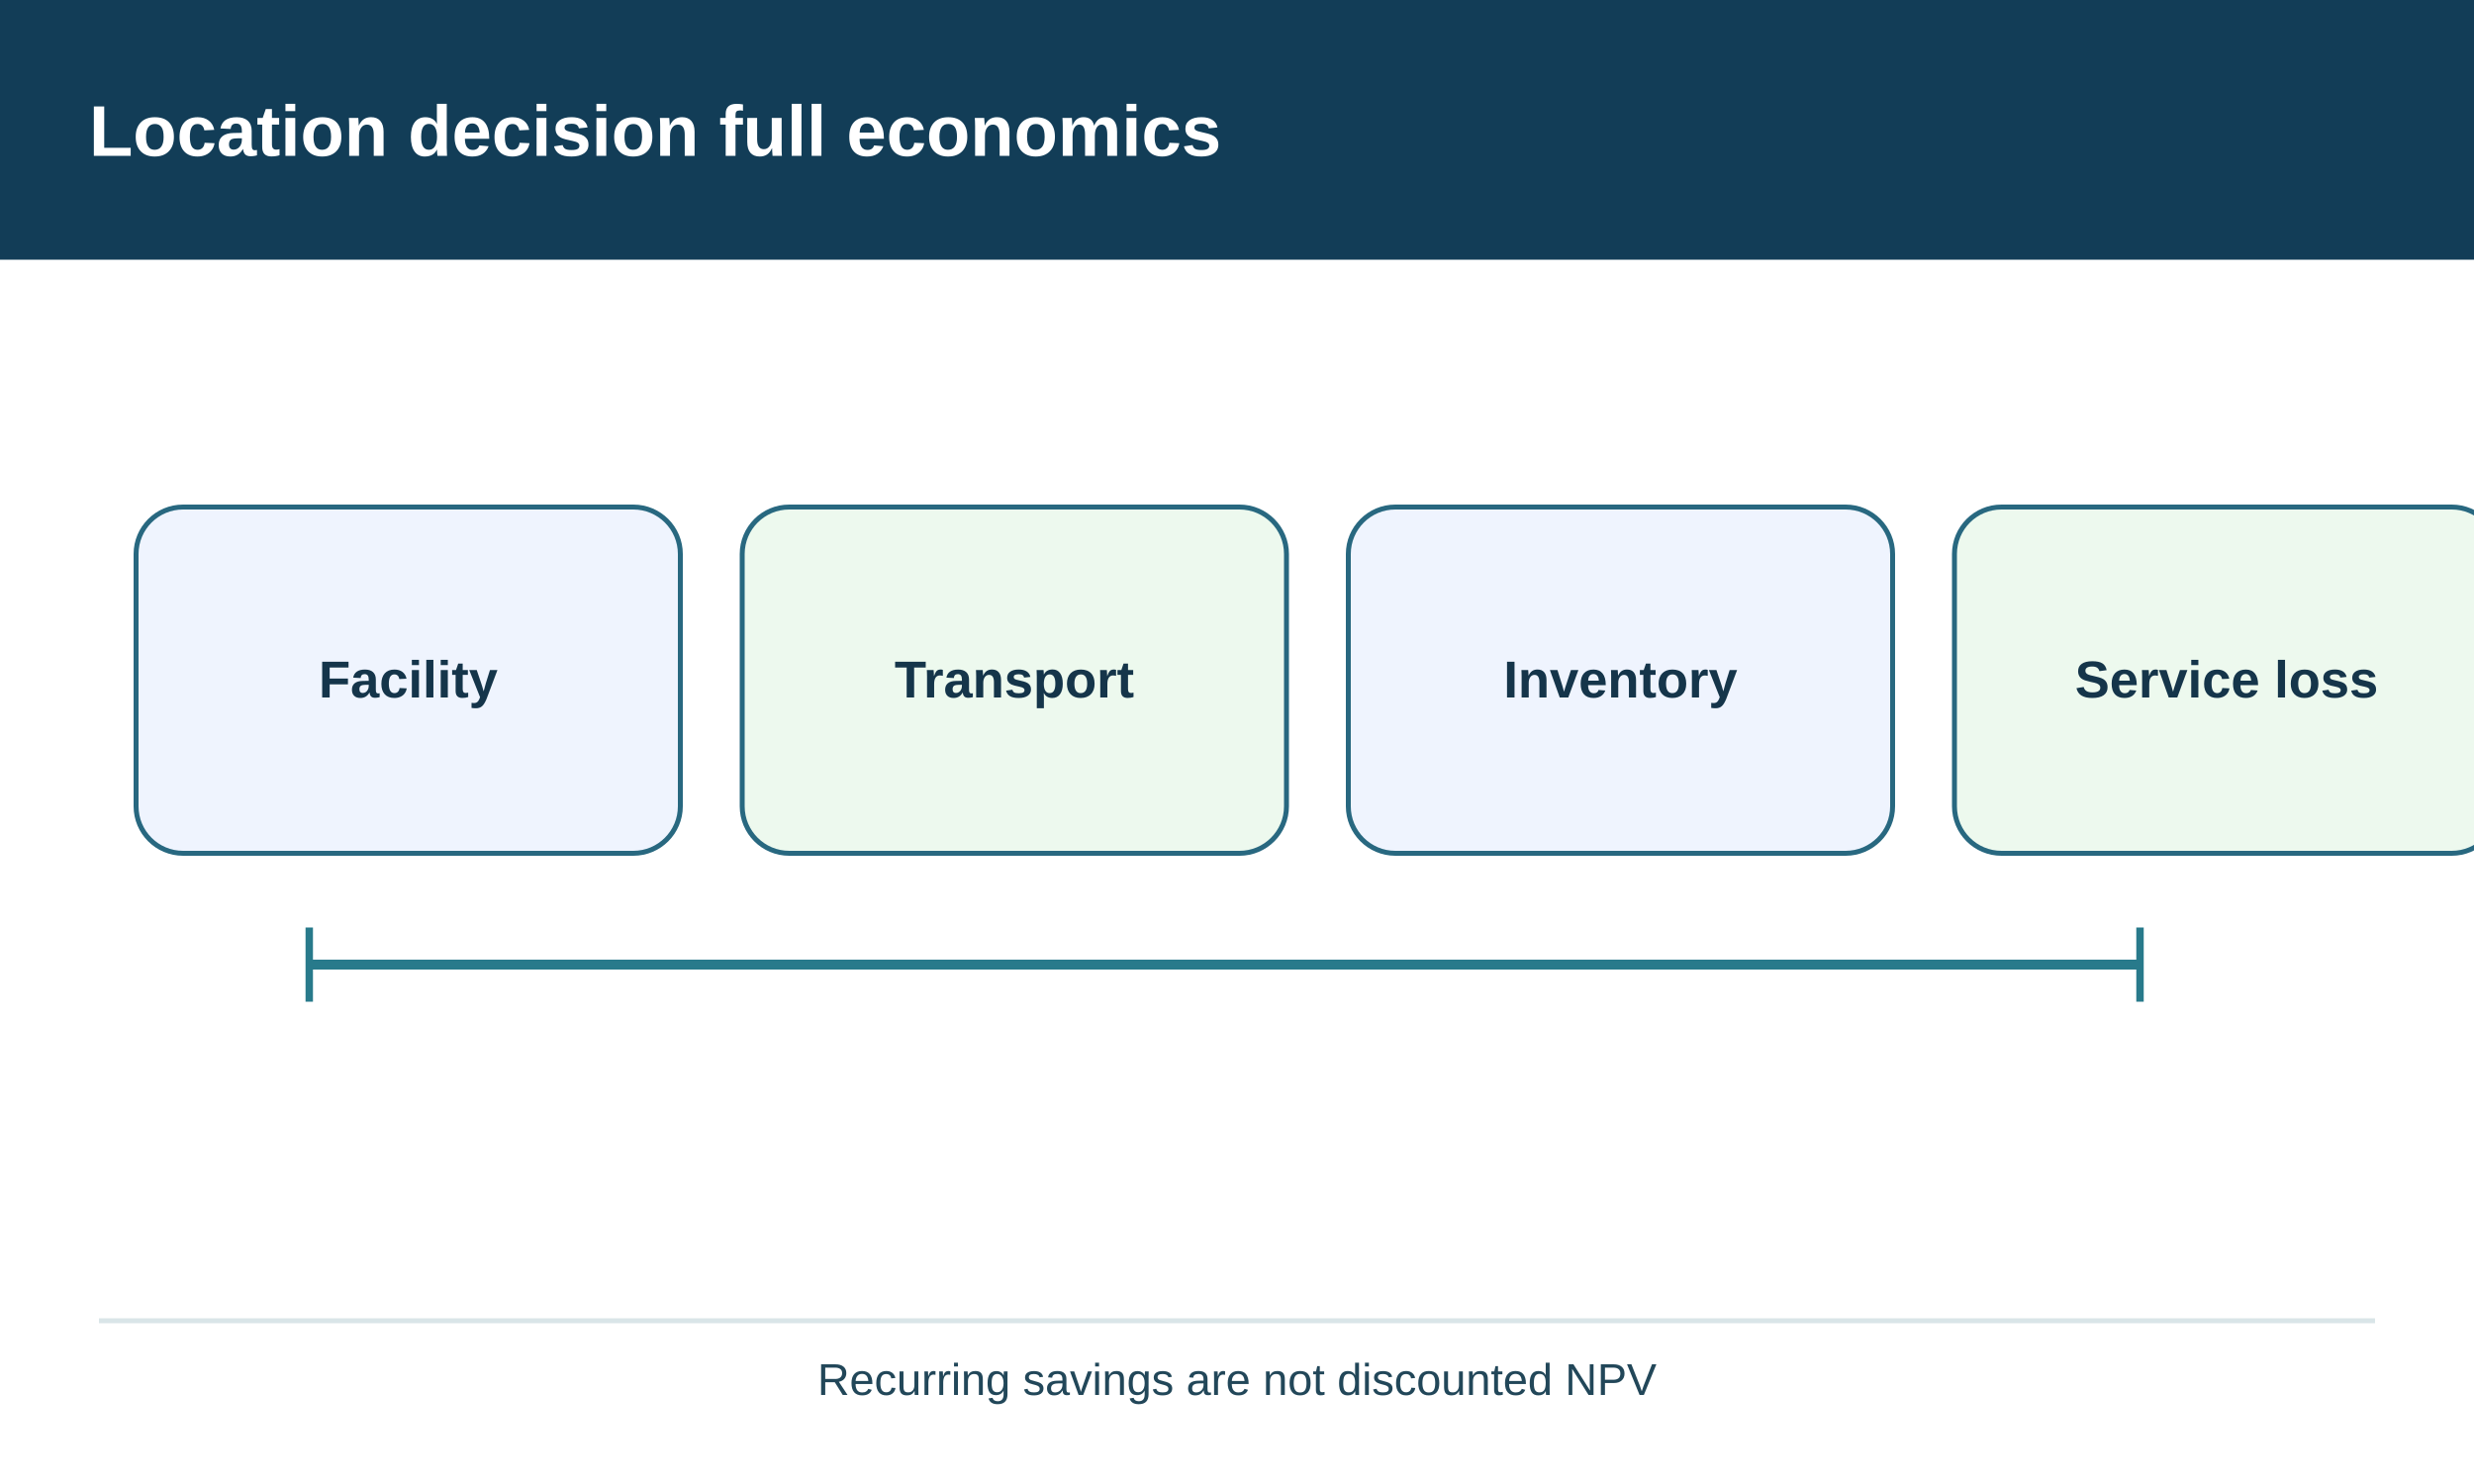
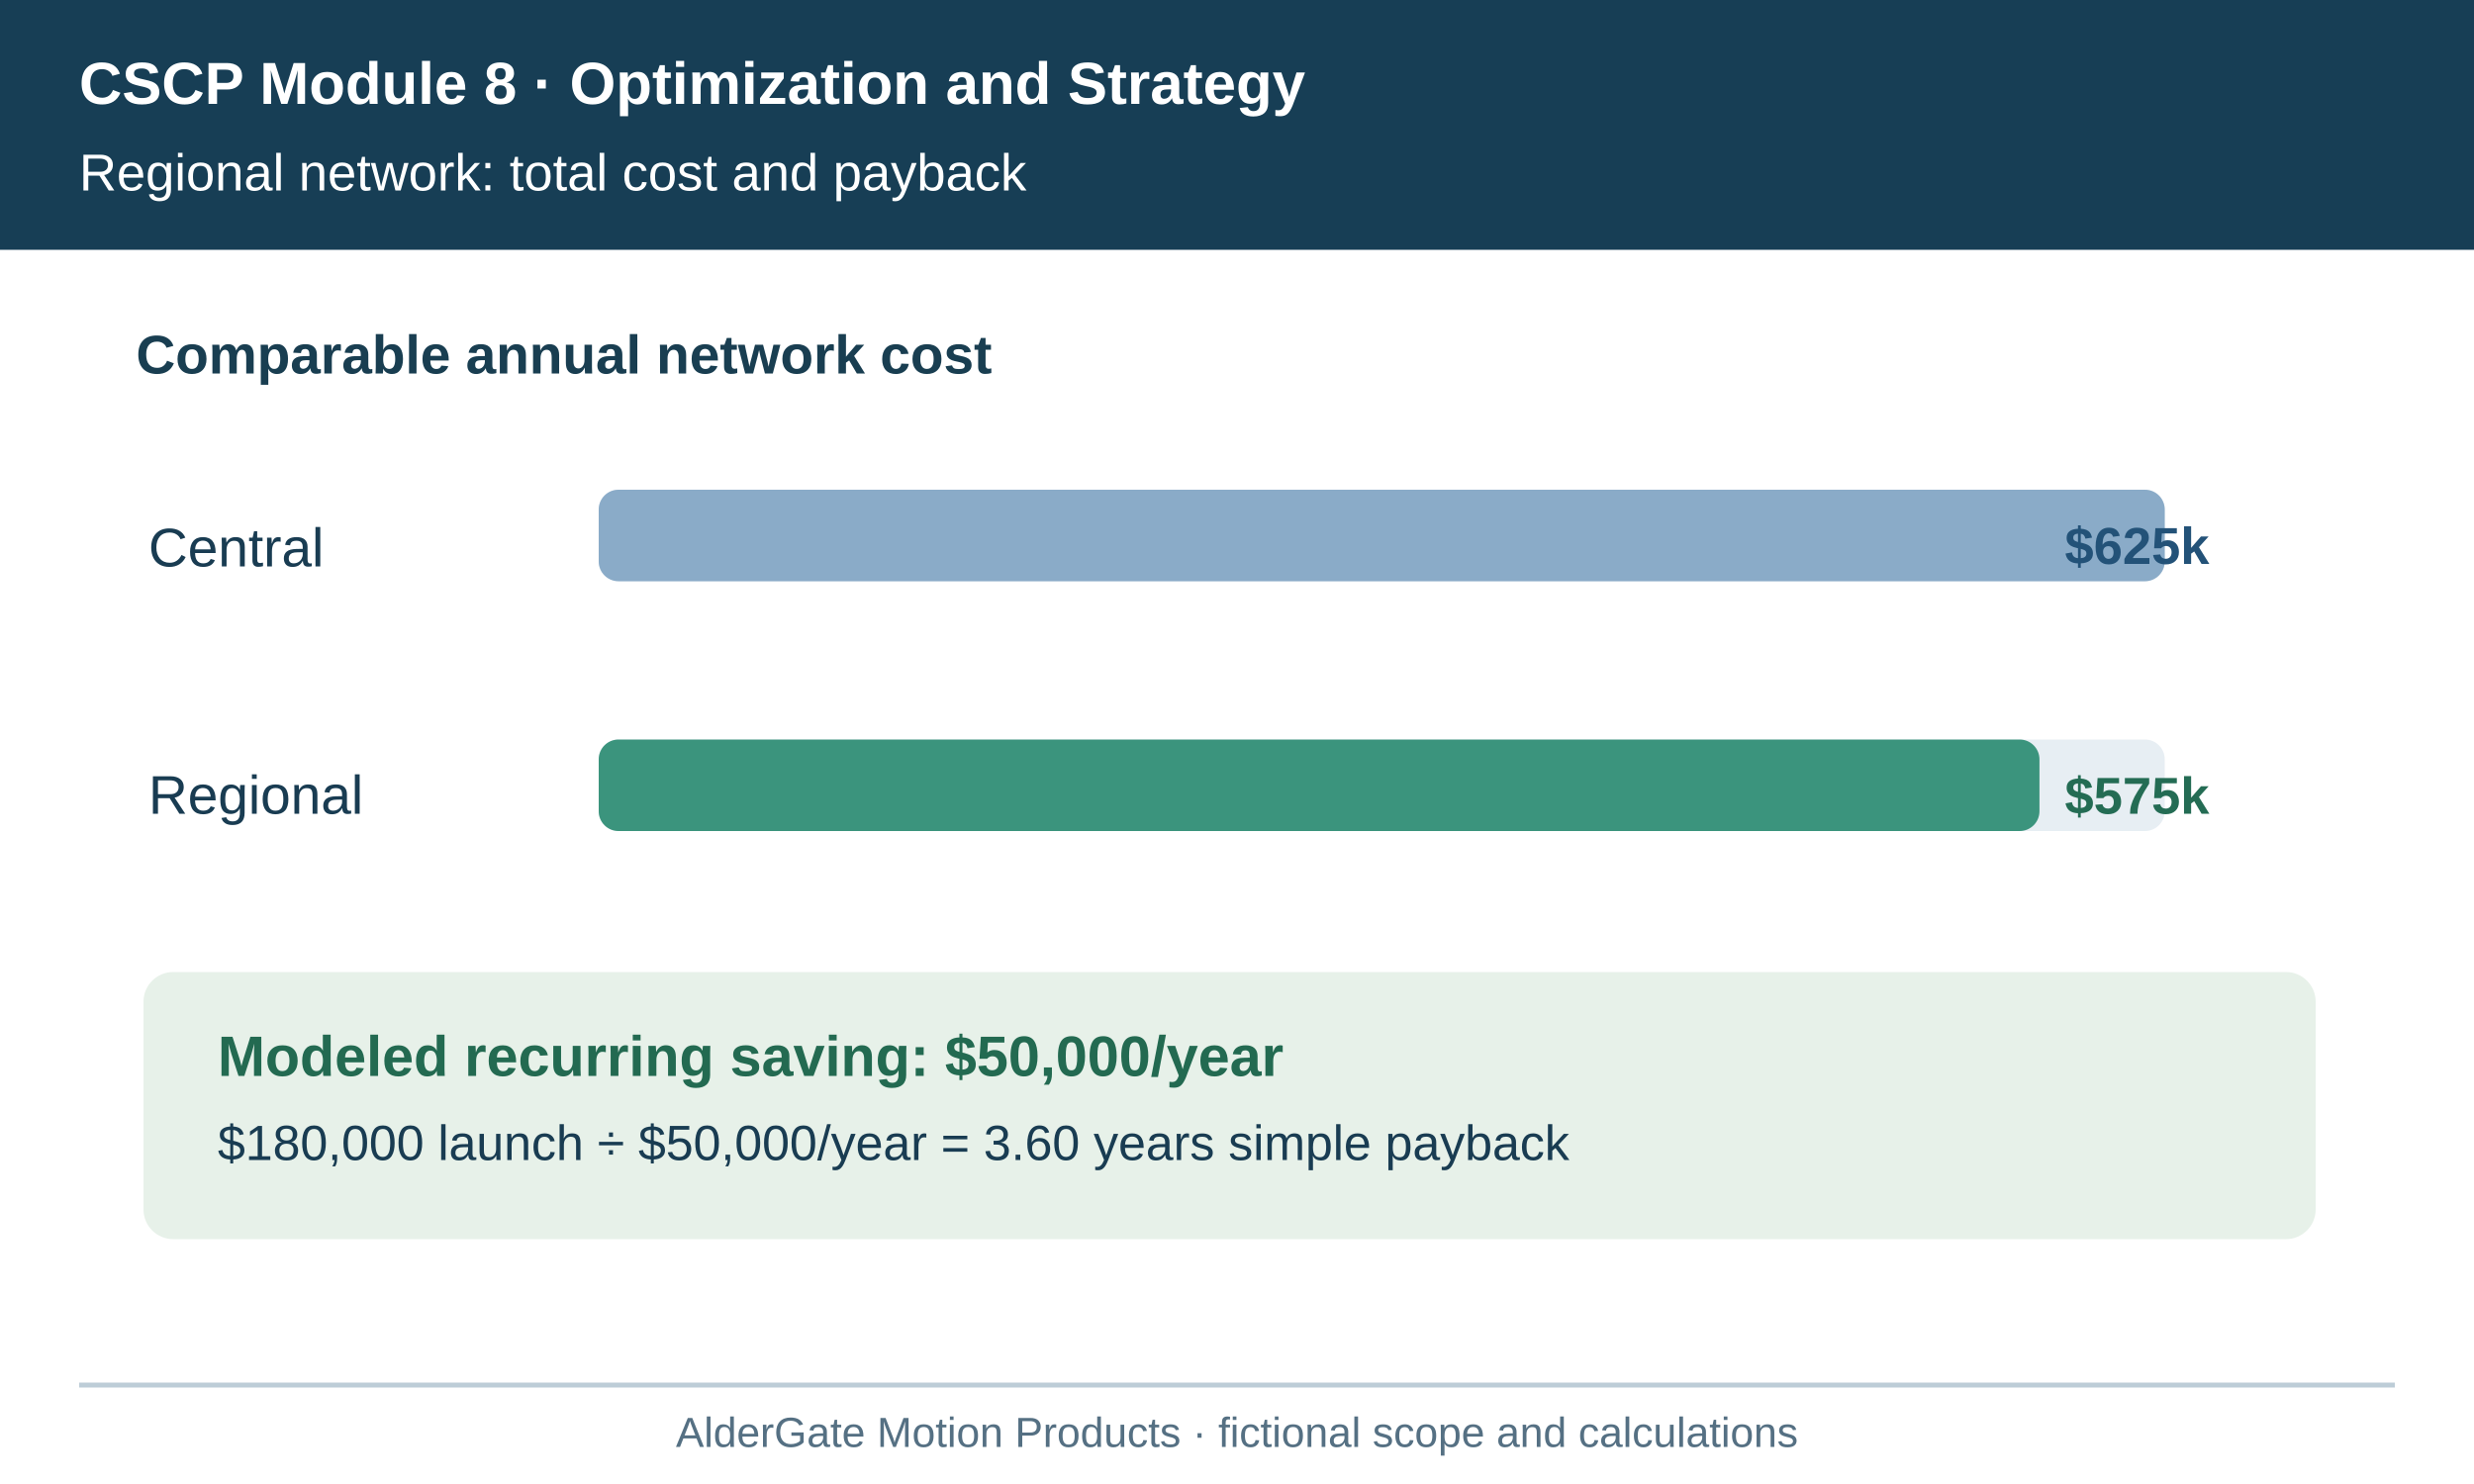
- <svg xmlns="http://www.w3.org/2000/svg" width="1000" height="600" viewBox="0 0 1000 600" role="img" aria-labelledby="title desc">
-   <defs>
-     <marker id="arrow" markerWidth="10" markerHeight="10" refX="7" refY="3" orient="auto">
-       <path d="M0,0 L0,6 L8,3 z" fill="#287a8b" />
-     </marker>
-   </defs>
-   <rect width="1000" height="600" fill="#ffffff" />
-   <rect x="0" y="0" width="1000" height="105" fill="#123d57" />
-   <text x="36" y="63" font-size="29" font-family="Arial, sans-serif" font-weight="700" fill="#ffffff">Location decision full economics</text>
-   <g font-family="Arial, sans-serif">
-     <rect x="55" y="205" width="220" height="140" rx="19" fill="#eff4fe" stroke="#286880" stroke-width="2" />
-     <text x="165" y="282" text-anchor="middle" font-size="21" font-weight="600" fill="#15354a">Facility</text>
-     <rect x="300" y="205" width="220" height="140" rx="19" fill="#edf9ee" stroke="#286880" stroke-width="2" />
-     <text x="410" y="282" text-anchor="middle" font-size="21" font-weight="600" fill="#15354a">Transport</text>
-     <rect x="545" y="205" width="220" height="140" rx="19" fill="#eff4fe" stroke="#286880" stroke-width="2" />
-     <text x="655" y="282" text-anchor="middle" font-size="21" font-weight="600" fill="#15354a">Inventory</text>
-     <rect x="790" y="205" width="220" height="140" rx="19" fill="#edf9ee" stroke="#286880" stroke-width="2" />
-     <text x="900" y="282" text-anchor="middle" font-size="21" font-weight="600" fill="#15354a">Service loss</text>
-     <path d="M125 390 H865" stroke="#287a8b" stroke-width="4" />
-     <path d="M125 375 V405 M865 375 V405" stroke="#287a8b" stroke-width="3" />
-   </g>
-   <line x1="40" y1="534" x2="960" y2="534" stroke="#d9e5e8" stroke-width="2" />
-   <text x="500" y="564" text-anchor="middle" font-family="Arial, sans-serif" font-size="18" fill="#224759">Recurring savings are not discounted NPV</text>
+ <svg xmlns="http://www.w3.org/2000/svg" viewBox="0 0 1000 600" width="1000" height="600" role="img" aria-labelledby="title desc">
+   <rect x="0" y="0" width="1000" height="600" rx="0" fill="#fff" />
+   <rect x="0" y="0" width="1000" height="101" rx="0" fill="#173e55" />
+   <text x="32" y="42" font-size="24" font-family="Arial,Helvetica,sans-serif" text-anchor="start" fill="#fff" font-weight="700">CSCP Module 8 · Optimization and Strategy</text>
+   <text x="32" y="77" font-size="21" font-family="Arial,Helvetica,sans-serif" text-anchor="start" fill="#fff">Regional network: total cost and payback</text>
+   <text x="55" y="151" font-size="22" font-family="Arial,Helvetica,sans-serif" text-anchor="start" fill="#193e51" font-weight="700">Comparable annual network cost</text>
+   <text x="60" y="229" font-size="22" font-family="Arial,Helvetica,sans-serif" text-anchor="start" fill="#193c52">Central</text>
+   <rect x="242" y="198" width="633" height="37" rx="8" fill="#e7eef3" />
+   <rect x="242" y="198" width="633" height="37" rx="8" fill="#8aabc8" />
+   <text x="893" y="228" font-size="21" font-family="Arial,Helvetica,sans-serif" text-anchor="end" fill="#235278" font-weight="700">$625k</text>
+   <text x="60" y="329" font-size="22" font-family="Arial,Helvetica,sans-serif" text-anchor="start" fill="#193c52">Regional</text>
+   <rect x="242" y="299" width="633" height="37" rx="8" fill="#e7eef3" />
+   <rect x="242" y="299" width="582.36" height="37" rx="8" fill="#3b947d" />
+   <text x="893" y="329" font-size="21" font-family="Arial,Helvetica,sans-serif" text-anchor="end" fill="#246c54" font-weight="700">$575k</text>
+   <rect x="58" y="393" width="878" height="108" rx="12" fill="#e7f1e9" />
+   <text x="88" y="435" font-size="23" font-family="Arial,Helvetica,sans-serif" text-anchor="start" fill="#236a51" font-weight="700">Modeled recurring saving: $50,000/year</text>
+   <text x="88" y="469" font-size="20" font-family="Arial,Helvetica,sans-serif" text-anchor="start" fill="#193c52">$180,000 launch ÷ $50,000/year = 3.60 years simple payback</text>
+   <line x1="32" y1="560" x2="968" y2="560" stroke="#bdcdd7" stroke-width="2" />
+   <text x="500" y="585" font-size="17" font-family="Arial,Helvetica,sans-serif" text-anchor="middle" fill="#557083">AlderGate Motion Products · fictional scope and calculations</text>
</svg>
